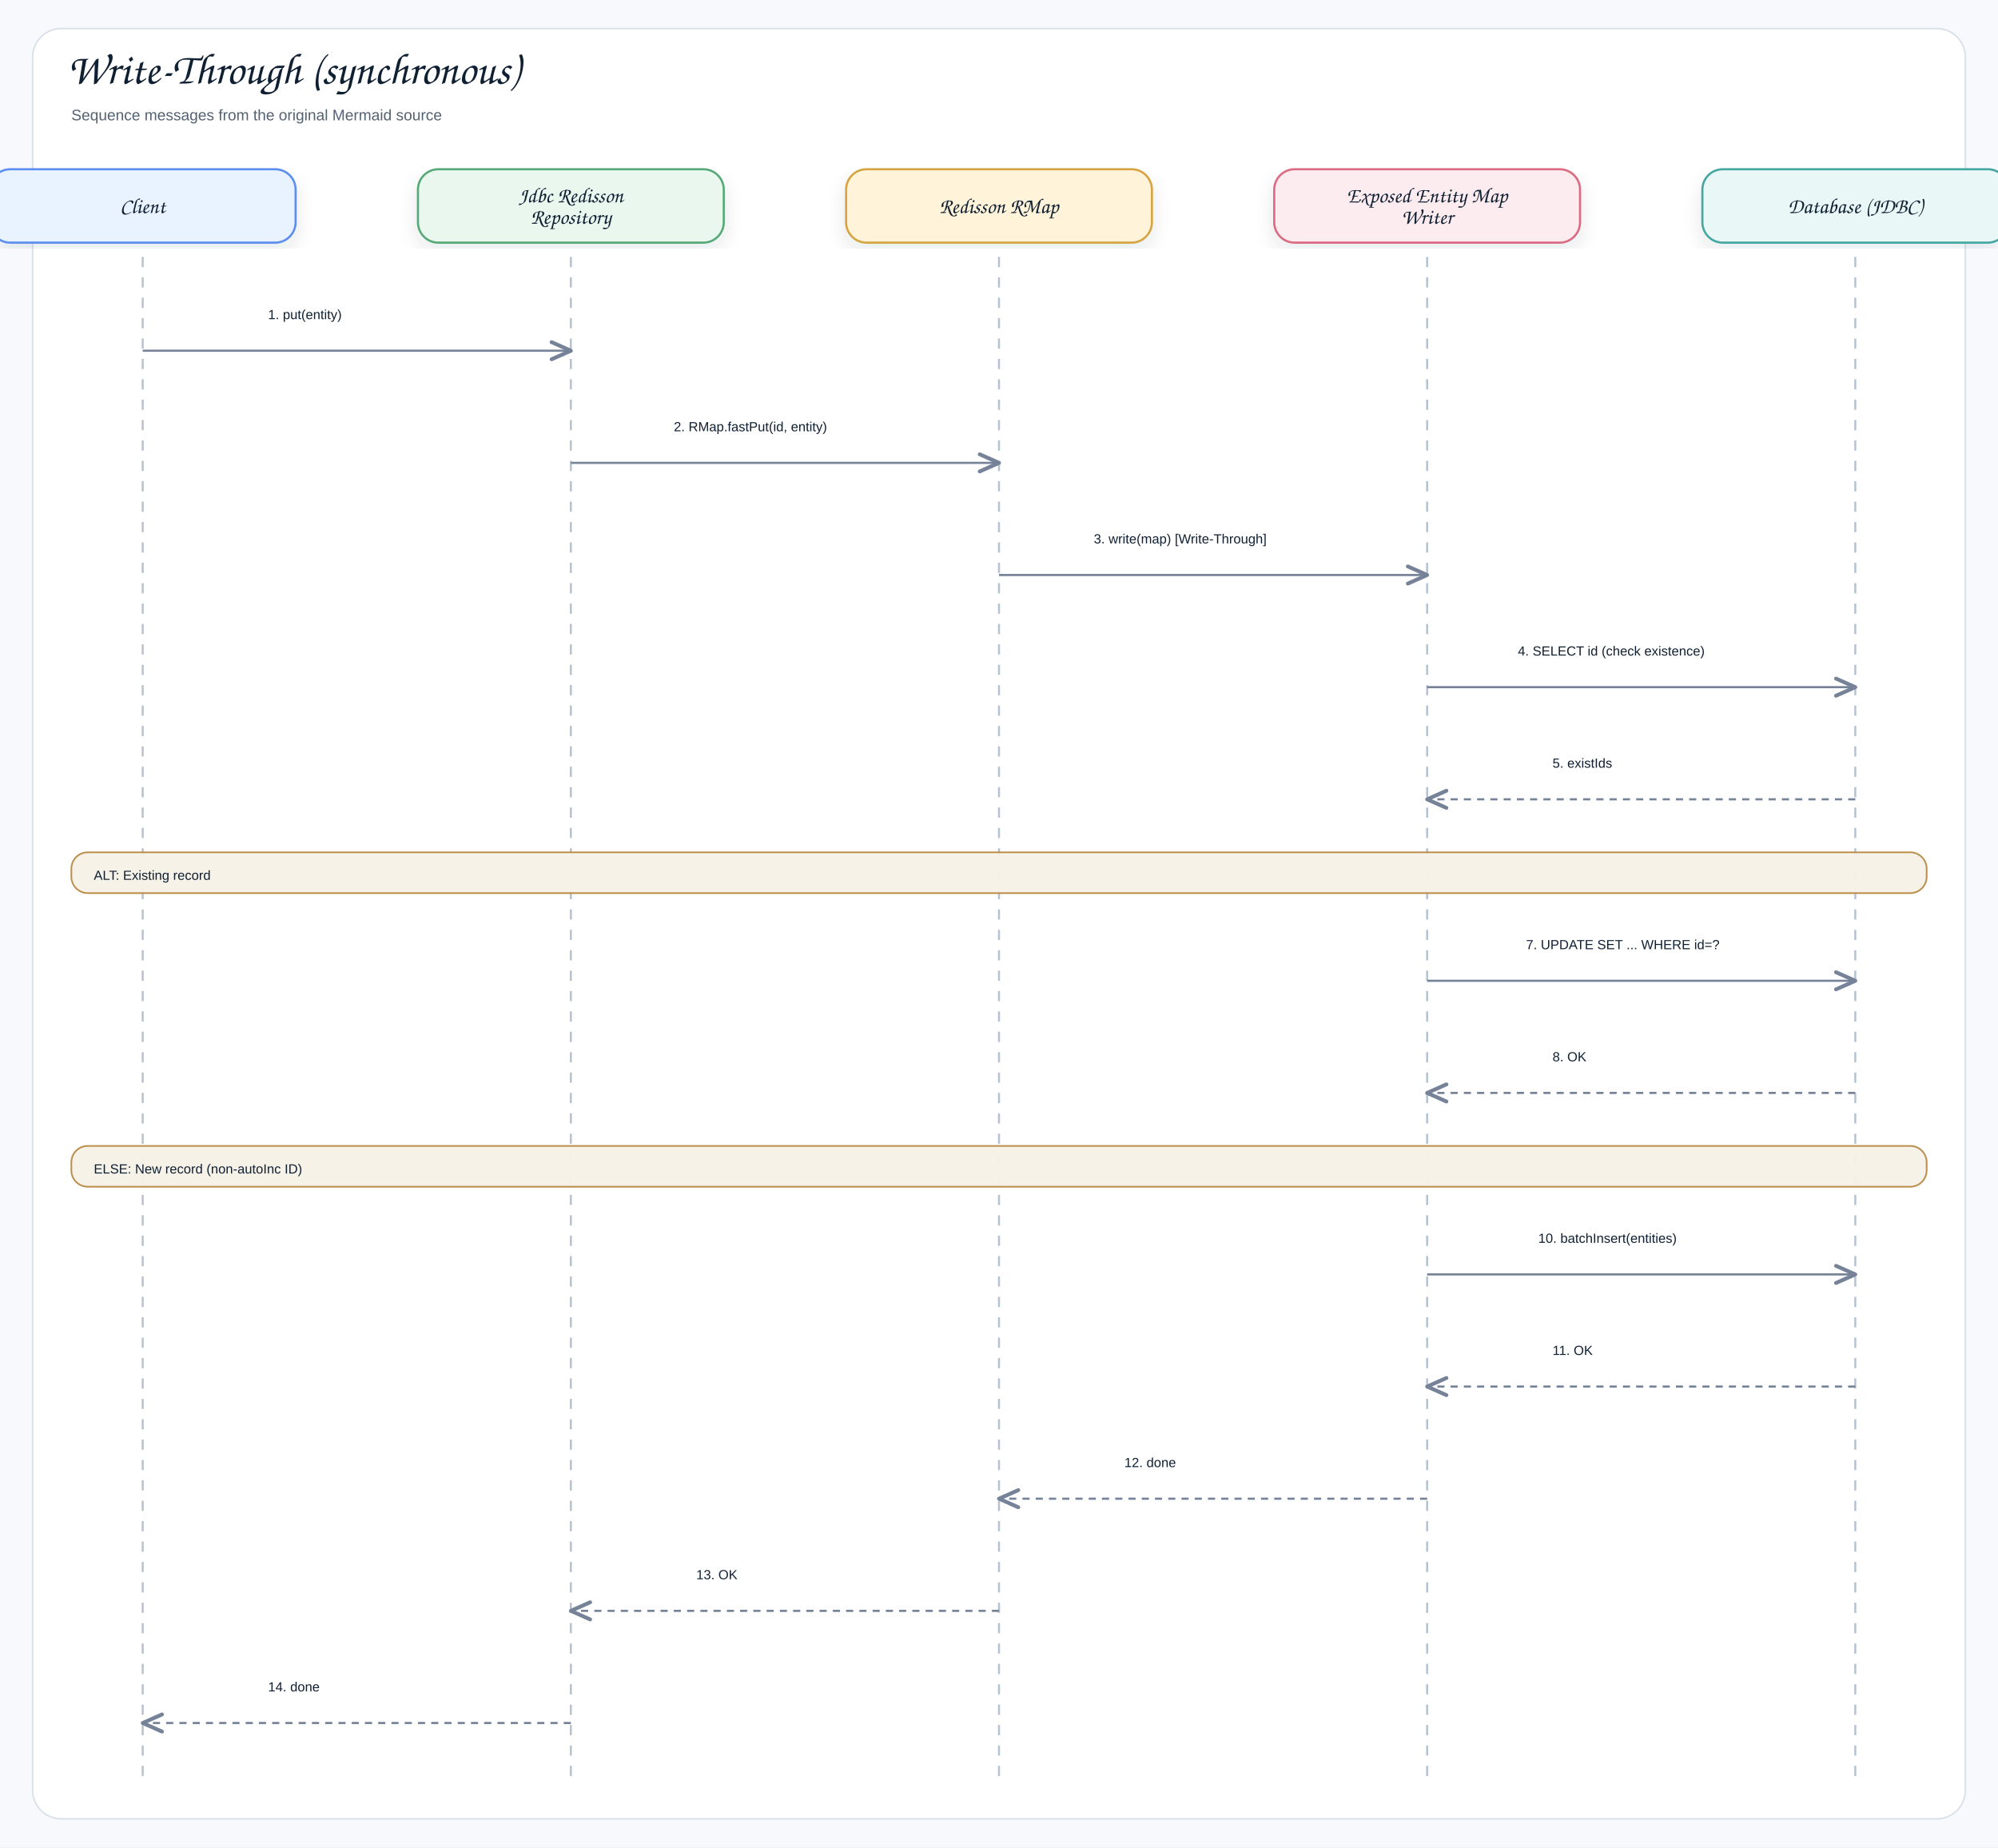
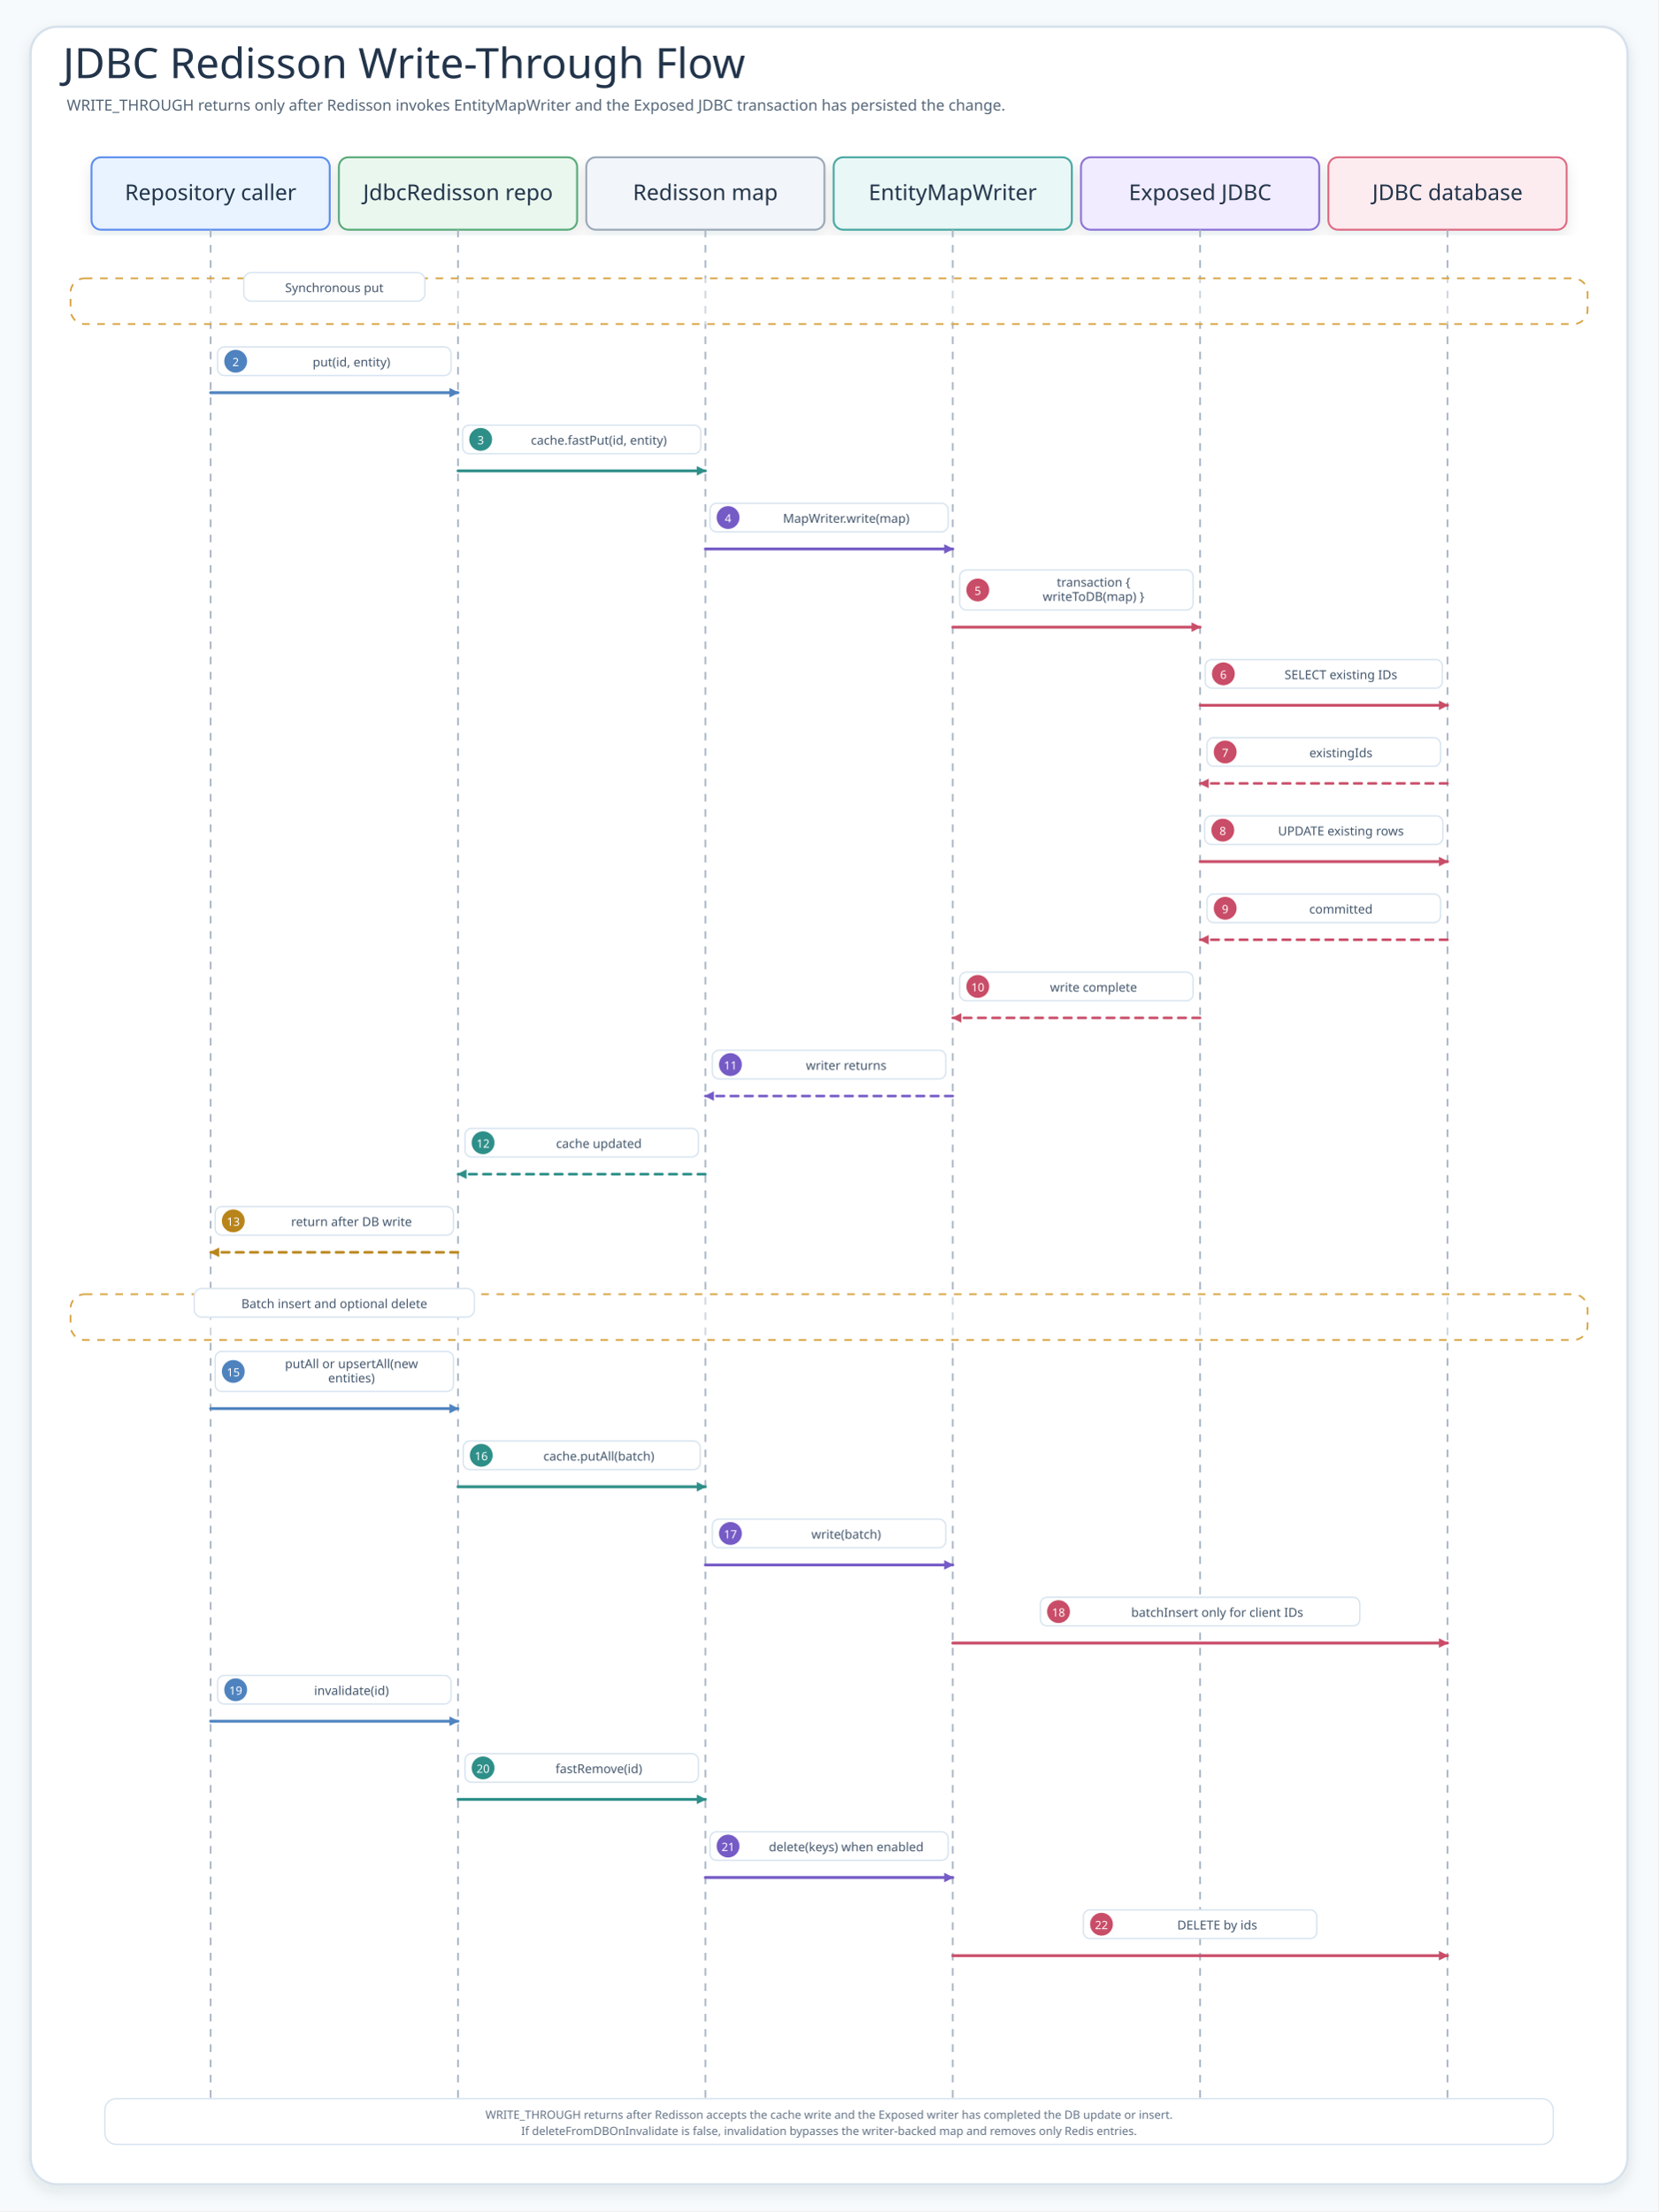
- <svg xmlns="http://www.w3.org/2000/svg" width="1960" height="1812" viewBox="0 0 1960 1812" role="img" aria-label="Write-Through (synchronous)">
+ <svg xmlns="http://www.w3.org/2000/svg" width="1740" height="2320" viewBox="0 0 1740 2320" role="img" aria-labelledby="title desc">
  <defs>
+     <marker id="seqArrow-call" viewBox="0 0 10 10" markerWidth="10" markerHeight="10" refX="9" refY="5" orient="auto" markerUnits="userSpaceOnUse">
+       <path d="M 0 0 L 10 5 L 0 10 Z" fill="#4F83BF" />
+     </marker>
+     <marker id="seqArrow-scoped" viewBox="0 0 10 10" markerWidth="10" markerHeight="10" refX="9" refY="5" orient="auto" markerUnits="userSpaceOnUse">
+       <path d="M 0 0 L 10 5 L 0 10 Z" fill="#755BC6" />
+     </marker>
+     <marker id="seqArrow-thread" viewBox="0 0 10 10" markerWidth="10" markerHeight="10" refX="9" refY="5" orient="auto" markerUnits="userSpaceOnUse">
+       <path d="M 0 0 L 10 5 L 0 10 Z" fill="#2E8F89" />
+     </marker>
+     <marker id="seqArrow-restore" viewBox="0 0 10 10" markerWidth="10" markerHeight="10" refX="9" refY="5" orient="auto" markerUnits="userSpaceOnUse">
+       <path d="M 0 0 L 10 5 L 0 10 Z" fill="#3E9868" />
+     </marker>
+     <marker id="seqArrow-fallback" viewBox="0 0 10 10" markerWidth="10" markerHeight="10" refX="9" refY="5" orient="auto" markerUnits="userSpaceOnUse">
+       <path d="M 0 0 L 10 5 L 0 10 Z" fill="#B9851B" />
+     </marker>
+     <marker id="seqArrow-audit" viewBox="0 0 10 10" markerWidth="10" markerHeight="10" refX="9" refY="5" orient="auto" markerUnits="userSpaceOnUse">
+       <path d="M 0 0 L 10 5 L 0 10 Z" fill="#C94D68" />
+     </marker>
+     <marker id="seqArrow-neutral" viewBox="0 0 10 10" markerWidth="10" markerHeight="10" refX="9" refY="5" orient="auto" markerUnits="userSpaceOnUse">
+       <path d="M 0 0 L 10 5 L 0 10 Z" fill="#758297" />
+     </marker>
    <filter id="shadow" x="-8%" y="-8%" width="116%" height="116%">
-       <feDropShadow dx="0" dy="8" stdDeviation="9" flood-color="#1f2937" flood-opacity="0.10" />
+       <feDropShadow dx="0" dy="6" stdDeviation="7" flood-color="#203040" flood-opacity="0.10" />
    </filter>
-     <marker id="openArrow" markerWidth="12" markerHeight="10" refX="10" refY="5" orient="auto" markerUnits="strokeWidth">
-       <path d="M 1 1 L 10 5 L 1 9" fill="none" stroke="#758297" stroke-width="1.8" stroke-linecap="round" stroke-linejoin="round" />
-     </marker>
-     <marker id="inherit" markerWidth="14" markerHeight="12" refX="12" refY="6" orient="auto" markerUnits="strokeWidth">
-       <path d="M 0 1 L 12 6 L 0 11 Z" fill="#ffffff" stroke="#758297" stroke-width="1.8" />
-     </marker>
    <style>
-     .canvas{fill:#f7f9fc}.frame{fill:#fff;stroke:#d8e0ea;stroke-width:1.5}
-     .title{font-family:"Architects Daughter","Comic Sans MS","Comic Sans",cursive;font-size:43px;font-weight:400;fill:#102033}
-     .subtitle{font-family:"Comic Sans MS","Comic Sans","Comic Neue",Arial,sans-serif;font-size:15px;font-weight:400;fill:#536273}
-     .label{font-family:"Architects Daughter","Comic Sans MS","Comic Sans",cursive;font-size:25px;font-weight:400;fill:#102033}
-     .smallLabel{font-family:"Architects Daughter","Comic Sans MS","Comic Sans",cursive;font-size:21px;font-weight:400;fill:#102033}
-     .mono{font-family:"Comic Sans MS","Comic Sans","Comic Neue",Arial,sans-serif;font-size:12px;font-weight:400;fill:#102033}
-     .small{font-family:"Comic Sans MS","Comic Sans","Comic Neue",Arial,sans-serif;font-size:12px;font-weight:400;fill:#536273}
-     .strong{font-family:"Comic Sans MS","Comic Sans","Comic Neue",Arial,sans-serif;font-size:13px;font-weight:400;fill:#102033}
-     .card{stroke-width:2.1;filter:url(#shadow)}.compartment{stroke-width:1.5;fill:none}
-     .line{stroke:#758297;stroke-width:2.1;fill:none;marker-end:url(#openArrow)}
-     .plainLine{stroke:#758297;stroke-width:2.1;fill:none}
-     .dashed{stroke:#758297;stroke-width:2.1;stroke-dasharray:7 6;fill:none;marker-end:url(#openArrow)}
-     .inheritLine{stroke:#758297;stroke-width:2.2;fill:none;marker-end:url(#inherit)}
-     .implLine{stroke:#758297;stroke-width:2.2;stroke-dasharray:8 7;fill:none;marker-end:url(#inherit)}
-   </style>
+       .canvas{fill:#F7FAFC}.frame{fill:#FFFFFF;stroke:#D7E2EC;stroke-width:2.6;filter:url(#shadow)}
+       .title{font-family:"Architects Daughter";font-size:44px;fill:#22344A;font-weight:400}.subtitle{font-family:"Comic Mono";font-size:16px;fill:#536476;font-weight:400}
+       .card{filter:url(#shadow);stroke-width:2}.cardTitle{font-family:"Architects Daughter";font-size:23px;fill:#22344A;font-weight:400}
+       .detail{font-family:"Comic Mono";font-size:13px;fill:#42556B;font-weight:400}.small{font-family:"Comic Mono";font-size:12px;fill:#627184;font-weight:400}
+       .seq{fill:none;stroke-width:3;stroke-linecap:round}.seqReturn{fill:none;stroke-width:2.7;stroke-linecap:round;stroke-dasharray:8 7}
+       .lifeline{stroke:#A7B4C3;stroke-width:1.8;stroke-dasharray:8 8}.labelPill{fill:#FFFFFF;stroke:#D6E3EF;stroke-width:1.4}
+       .branchBox{fill:#FFFFFF;fill-opacity:.42;stroke:#D6A441;stroke-width:1.8;stroke-dasharray:8 8}.note{fill:#FFFFFF;stroke:#D6E3EF;stroke-width:1.4}
+     </style>
  </defs>
-   <rect class="canvas" width="1960" height="1812" />
-   <rect class="frame" x="32" y="28" width="1896" height="1756" rx="28" />
-   <text class="title" x="66" y="82">Write-Through (synchronous)</text>
-   <text class="subtitle" x="70" y="118">Sequence messages from the original Mermaid source</text>
-   <rect class="card" x="-10" y="166" width="300" height="72" rx="20" fill="#E8F3FF" stroke="#5B8DEF" />
-   <text class="smallLabel" x="140" y="209" text-anchor="middle">Client</text>
-   <line class="lifeline" x1="140" y1="252" x2="140" y2="1752" stroke="#b7c2d1" stroke-width="2" stroke-dasharray="10 10" />
-   <rect class="card" x="410" y="166" width="300" height="72" rx="20" fill="#EAF7EF" stroke="#58A978" />
-   <text class="smallLabel" x="560" y="198.5" text-anchor="middle">Jdbc Redisson</text>
-   <text class="smallLabel" x="560" y="219.5" text-anchor="middle">Repository</text>
-   <line class="lifeline" x1="560" y1="252" x2="560" y2="1752" stroke="#b7c2d1" stroke-width="2" stroke-dasharray="10 10" />
-   <rect class="card" x="830" y="166" width="300" height="72" rx="20" fill="#FFF3D9" stroke="#D6A441" />
-   <text class="smallLabel" x="980" y="209" text-anchor="middle">Redisson RMap</text>
-   <line class="lifeline" x1="980" y1="252" x2="980" y2="1752" stroke="#b7c2d1" stroke-width="2" stroke-dasharray="10 10" />
-   <rect class="card" x="1250" y="166" width="300" height="72" rx="20" fill="#FDECEF" stroke="#DC6B82" />
-   <text class="smallLabel" x="1400" y="198.5" text-anchor="middle">Exposed Entity Map</text>
-   <text class="smallLabel" x="1400" y="219.5" text-anchor="middle">Writer</text>
-   <line class="lifeline" x1="1400" y1="252" x2="1400" y2="1752" stroke="#b7c2d1" stroke-width="2" stroke-dasharray="10 10" />
-   <rect class="card" x="1670" y="166" width="300" height="72" rx="20" fill="#E9F7F6" stroke="#45A7A1" />
-   <text class="smallLabel" x="1820" y="209" text-anchor="middle">Database (JDBC)</text>
-   <line class="lifeline" x1="1820" y1="252" x2="1820" y2="1752" stroke="#b7c2d1" stroke-width="2" stroke-dasharray="10 10" />
-   <rect x="245" y="286" width="210" height="40" rx="12" fill="#ffffff" opacity="0.97" />
-   <text class="strong" x="263" y="313" text-anchor="start">1. put(entity)</text>
-   <path class="line" d="M140 344 L560 344" />
-   <rect x="643" y="396" width="254" height="40" rx="12" fill="#ffffff" opacity="0.97" />
-   <text class="strong" x="661" y="423" text-anchor="start">2. RMap.fastPut(id, entity)</text>
-   <path class="line" d="M560 454 L980 454" />
-   <rect x="1055" y="506" width="270" height="40" rx="12" fill="#ffffff" opacity="0.97" />
-   <text class="strong" x="1073" y="533" text-anchor="start">3. write(map) [Write-Through]</text>
-   <path class="line" d="M980 564 L1400 564" />
-   <rect x="1471" y="616" width="278" height="40" rx="12" fill="#ffffff" opacity="0.97" />
-   <text class="strong" x="1489" y="643" text-anchor="start">4. SELECT id (check existence)</text>
-   <path class="line" d="M1400 674 L1820 674" />
-   <rect x="1505" y="726" width="210" height="40" rx="12" fill="#ffffff" opacity="0.97" />
-   <text class="strong" x="1523" y="753" text-anchor="start">5. existIds</text>
-   <path class="dashed" d="M1820 784 L1400 784" />
-   <rect x="70" y="836" width="1820" height="40" rx="16" fill="#F7F1E7" stroke="#B88A44" stroke-width="1.6" opacity="0.96" />
-   <text class="strong" x="92" y="863" text-anchor="start">ALT: Existing record</text>
-   <rect x="1479" y="904" width="262" height="40" rx="12" fill="#ffffff" opacity="0.97" />
-   <text class="strong" x="1497" y="931" text-anchor="start">7. UPDATE SET ... WHERE id=?</text>
-   <path class="line" d="M1400 962 L1820 962" />
-   <rect x="1505" y="1014" width="210" height="40" rx="12" fill="#ffffff" opacity="0.97" />
-   <text class="strong" x="1523" y="1041" text-anchor="start">8. OK</text>
-   <path class="dashed" d="M1820 1072 L1400 1072" />
-   <rect x="70" y="1124" width="1820" height="40" rx="16" fill="#F7F1E7" stroke="#B88A44" stroke-width="1.6" opacity="0.96" />
-   <text class="strong" x="92" y="1151" text-anchor="start">ELSE: New record (non-autoInc ID)</text>
-   <rect x="1491" y="1192" width="238" height="40" rx="12" fill="#ffffff" opacity="0.97" />
-   <text class="strong" x="1509" y="1219" text-anchor="start">10. batchInsert(entities)</text>
-   <path class="line" d="M1400 1250 L1820 1250" />
-   <rect x="1505" y="1302" width="210" height="40" rx="12" fill="#ffffff" opacity="0.97" />
-   <text class="strong" x="1523" y="1329" text-anchor="start">11. OK</text>
-   <path class="dashed" d="M1820 1360 L1400 1360" />
-   <rect x="1085" y="1412" width="210" height="40" rx="12" fill="#ffffff" opacity="0.97" />
-   <text class="strong" x="1103" y="1439" text-anchor="start">12. done</text>
-   <path class="dashed" d="M1400 1470 L980 1470" />
-   <rect x="665" y="1522" width="210" height="40" rx="12" fill="#ffffff" opacity="0.97" />
-   <text class="strong" x="683" y="1549" text-anchor="start">13. OK</text>
-   <path class="dashed" d="M980 1580 L560 1580" />
-   <rect x="245" y="1632" width="210" height="40" rx="12" fill="#ffffff" opacity="0.97" />
-   <text class="strong" x="263" y="1659" text-anchor="start">14. done</text>
-   <path class="dashed" d="M560 1690 L140 1690" />
+   <rect class="canvas" width="1740" height="2320" />
+   <rect class="frame" x="32" y="28" width="1676" height="2264" rx="28" />
+   <text class="title" x="66" y="82">JDBC Redisson Write-Through Flow</text>
+   <text class="subtitle" x="70" y="116">WRITE_THROUGH returns only after Redisson invokes EntityMapWriter and the Exposed JDBC transaction has persisted the change.</text>
+   <g id="participant-caller">
+     <rect class="card" x="96" y="165" width="250" height="76" rx="10" fill="#E8F3FF" stroke="#5B8DEF" />
+     <text class="cardTitle" x="221" y="210" text-anchor="middle">Repository caller</text>
+     <line class="lifeline" x1="221" y1="241" x2="221" y2="2226" />
+   </g>
+   <g id="participant-repo">
+     <rect class="card" x="355.6" y="165" width="250" height="76" rx="10" fill="#EAF7EF" stroke="#58A978" />
+     <text class="cardTitle" x="480.6" y="210" text-anchor="middle">JdbcRedisson repo</text>
+     <line class="lifeline" x1="480.6" y1="241" x2="480.6" y2="2226" />
+   </g>
+   <g id="participant-map">
+     <rect class="card" x="615.2" y="165" width="250" height="76" rx="10" fill="#F2F5F9" stroke="#9AA8B8" />
+     <text class="cardTitle" x="740.2" y="210" text-anchor="middle">Redisson map</text>
+     <line class="lifeline" x1="740.2" y1="241" x2="740.2" y2="2226" />
+   </g>
+   <g id="participant-writer">
+     <rect class="card" x="874.8" y="165" width="250" height="76" rx="10" fill="#E9F7F6" stroke="#45A7A1" />
+     <text class="cardTitle" x="999.8" y="210" text-anchor="middle">EntityMapWriter</text>
+     <line class="lifeline" x1="999.8" y1="241" x2="999.8" y2="2226" />
+   </g>
+   <g id="participant-jdbc">
+     <rect class="card" x="1134.4" y="165" width="250" height="76" rx="10" fill="#F1ECFF" stroke="#8A72D6" />
+     <text class="cardTitle" x="1259.4" y="210" text-anchor="middle">Exposed JDBC</text>
+     <line class="lifeline" x1="1259.4" y1="241" x2="1259.4" y2="2226" />
+   </g>
+   <g id="participant-database">
+     <rect class="card" x="1394" y="165" width="250" height="76" rx="10" fill="#FDECEF" stroke="#DC6B82" />
+     <text class="cardTitle" x="1519" y="210" text-anchor="middle">JDBC database</text>
+     <line class="lifeline" x1="1519" y1="241" x2="1519" y2="2226" />
+   </g>
+   <g>
+     <rect class="branchBox" x="74" y="292" width="1592" height="48" rx="15" />
+     <rect class="labelPill" x="255.8" y="286" width="190" height="30" rx="8" />
+     <text class="detail" x="350.8" y="302" text-anchor="middle" dominant-baseline="middle">Synchronous put</text>
+   </g>
+   <g id="m2">
+     <rect class="labelPill" x="228.3" y="364" width="245" height="30" rx="7" />
+     <circle cx="247.3" cy="379" r="12" fill="#4F83BF" />
+     <text class="detail" x="247.3" y="380" text-anchor="middle" dominant-baseline="middle" style="fill:#fff;font-size:12px">2</text>
+     <text class="detail" x="368.8" y="380" text-anchor="middle" dominant-baseline="middle">put(id, entity)</text>
+     <path class="seq" d="M221 412 L480.6 412" stroke="#4F83BF" marker-end="url(#seqArrow-call)" />
+   </g>
+   <g id="m3">
+     <rect class="labelPill" x="485.4" y="446" width="250" height="30" rx="7" />
+     <circle cx="504.4" cy="461" r="12" fill="#2E8F89" />
+     <text class="detail" x="504.4" y="462" text-anchor="middle" dominant-baseline="middle" style="fill:#fff;font-size:12px">3</text>
+     <text class="detail" x="628.4" y="462" text-anchor="middle" dominant-baseline="middle">cache.fastPut(id, entity)</text>
+     <path class="seq" d="M480.6 494 L740.2 494" stroke="#2E8F89" marker-end="url(#seqArrow-thread)" />
+   </g>
+   <g id="m4">
+     <rect class="labelPill" x="745" y="528" width="250" height="30" rx="7" />
+     <circle cx="764" cy="543" r="12" fill="#755BC6" />
+     <text class="detail" x="764" y="544" text-anchor="middle" dominant-baseline="middle" style="fill:#fff;font-size:12px">4</text>
+     <text class="detail" x="888" y="544" text-anchor="middle" dominant-baseline="middle">MapWriter.write(map)</text>
+     <path class="seq" d="M740.2 576 L999.8 576" stroke="#755BC6" marker-end="url(#seqArrow-scoped)" />
+   </g>
+   <g id="m5">
+     <rect class="labelPill" x="1007.1" y="598" width="245" height="42" rx="7" />
+     <circle cx="1026.1" cy="619" r="12" fill="#C94D68" />
+     <text class="detail" x="1026.1" y="620" text-anchor="middle" dominant-baseline="middle" style="fill:#fff;font-size:12px">5</text>
+     <text class="detail" x="1147.6" y="611" text-anchor="middle" dominant-baseline="middle">transaction {</text>
+     <text class="detail" x="1147.6" y="626" text-anchor="middle" dominant-baseline="middle">writeToDB(map) }</text>
+     <path class="seq" d="M999.8 658 L1259.4 658" stroke="#C94D68" marker-end="url(#seqArrow-audit)" />
+   </g>
+   <g id="m6">
+     <rect class="labelPill" x="1264.8" y="692" width="248.8" height="30" rx="7" />
+     <circle cx="1283.8" cy="707" r="12" fill="#C94D68" />
+     <text class="detail" x="1283.8" y="708" text-anchor="middle" dominant-baseline="middle" style="fill:#fff;font-size:12px">6</text>
+     <text class="detail" x="1407.2" y="708" text-anchor="middle" dominant-baseline="middle">SELECT existing IDs</text>
+     <path class="seq" d="M1259.4 740 L1519 740" stroke="#C94D68" marker-end="url(#seqArrow-audit)" />
+   </g>
+   <g id="m7">
+     <rect class="labelPill" x="1266.7" y="774" width="245" height="30" rx="7" />
+     <circle cx="1285.7" cy="789" r="12" fill="#C94D68" />
+     <text class="detail" x="1285.7" y="790" text-anchor="middle" dominant-baseline="middle" style="fill:#fff;font-size:12px">7</text>
+     <text class="detail" x="1407.2" y="790" text-anchor="middle" dominant-baseline="middle">existingIds</text>
+     <path class="seqReturn" d="M1519 822 L1259.4 822" stroke="#C94D68" marker-end="url(#seqArrow-audit)" />
+   </g>
+   <g id="m8">
+     <rect class="labelPill" x="1264.2" y="856" width="250" height="30" rx="7" />
+     <circle cx="1283.2" cy="871" r="12" fill="#C94D68" />
+     <text class="detail" x="1283.2" y="872" text-anchor="middle" dominant-baseline="middle" style="fill:#fff;font-size:12px">8</text>
+     <text class="detail" x="1407.2" y="872" text-anchor="middle" dominant-baseline="middle">UPDATE existing rows</text>
+     <path class="seq" d="M1259.4 904 L1519 904" stroke="#C94D68" marker-end="url(#seqArrow-audit)" />
+   </g>
+   <g id="m9">
+     <rect class="labelPill" x="1266.7" y="938" width="245" height="30" rx="7" />
+     <circle cx="1285.7" cy="953" r="12" fill="#C94D68" />
+     <text class="detail" x="1285.7" y="954" text-anchor="middle" dominant-baseline="middle" style="fill:#fff;font-size:12px">9</text>
+     <text class="detail" x="1407.2" y="954" text-anchor="middle" dominant-baseline="middle">committed</text>
+     <path class="seqReturn" d="M1519 986 L1259.4 986" stroke="#C94D68" marker-end="url(#seqArrow-audit)" />
+   </g>
+   <g id="m10">
+     <rect class="labelPill" x="1007.1" y="1020" width="245" height="30" rx="7" />
+     <circle cx="1026.1" cy="1035" r="12" fill="#C94D68" />
+     <text class="detail" x="1026.1" y="1036" text-anchor="middle" dominant-baseline="middle" style="fill:#fff;font-size:12px">10</text>
+     <text class="detail" x="1147.6" y="1036" text-anchor="middle" dominant-baseline="middle">write complete</text>
+     <path class="seqReturn" d="M1259.4 1068 L999.8 1068" stroke="#C94D68" marker-end="url(#seqArrow-audit)" />
+   </g>
+   <g id="m11">
+     <rect class="labelPill" x="747.5" y="1102" width="245" height="30" rx="7" />
+     <circle cx="766.5" cy="1117" r="12" fill="#755BC6" />
+     <text class="detail" x="766.5" y="1118" text-anchor="middle" dominant-baseline="middle" style="fill:#fff;font-size:12px">11</text>
+     <text class="detail" x="888" y="1118" text-anchor="middle" dominant-baseline="middle">writer returns</text>
+     <path class="seqReturn" d="M999.8 1150 L740.2 1150" stroke="#755BC6" marker-end="url(#seqArrow-scoped)" />
+   </g>
+   <g id="m12">
+     <rect class="labelPill" x="487.9" y="1184" width="245" height="30" rx="7" />
+     <circle cx="506.9" cy="1199" r="12" fill="#2E8F89" />
+     <text class="detail" x="506.9" y="1200" text-anchor="middle" dominant-baseline="middle" style="fill:#fff;font-size:12px">12</text>
+     <text class="detail" x="628.4" y="1200" text-anchor="middle" dominant-baseline="middle">cache updated</text>
+     <path class="seqReturn" d="M740.2 1232 L480.6 1232" stroke="#2E8F89" marker-end="url(#seqArrow-thread)" />
+   </g>
+   <g id="m13">
+     <rect class="labelPill" x="225.8" y="1266" width="250" height="30" rx="7" />
+     <circle cx="244.8" cy="1281" r="12" fill="#B9851B" />
+     <text class="detail" x="244.8" y="1282" text-anchor="middle" dominant-baseline="middle" style="fill:#fff;font-size:12px">13</text>
+     <text class="detail" x="368.8" y="1282" text-anchor="middle" dominant-baseline="middle">return after DB write</text>
+     <path class="seqReturn" d="M480.6 1314 L221 1314" stroke="#B9851B" marker-end="url(#seqArrow-fallback)" />
+   </g>
+   <g>
+     <rect class="branchBox" x="74" y="1358" width="1592" height="48" rx="15" />
+     <rect class="labelPill" x="203.8" y="1352" width="294" height="30" rx="8" />
+     <text class="detail" x="350.8" y="1368" text-anchor="middle" dominant-baseline="middle">Batch insert and optional delete</text>
+   </g>
+   <g id="m15">
+     <rect class="labelPill" x="225.8" y="1418" width="250" height="42" rx="7" />
+     <circle cx="244.8" cy="1439" r="12" fill="#4F83BF" />
+     <text class="detail" x="244.8" y="1440" text-anchor="middle" dominant-baseline="middle" style="fill:#fff;font-size:12px">15</text>
+     <text class="detail" x="368.8" y="1431" text-anchor="middle" dominant-baseline="middle">putAll or upsertAll(new</text>
+     <text class="detail" x="368.8" y="1446" text-anchor="middle" dominant-baseline="middle">entities)</text>
+     <path class="seq" d="M221 1478 L480.6 1478" stroke="#4F83BF" marker-end="url(#seqArrow-call)" />
+   </g>
+   <g id="m16">
+     <rect class="labelPill" x="486" y="1512" width="248.8" height="30" rx="7" />
+     <circle cx="505" cy="1527" r="12" fill="#2E8F89" />
+     <text class="detail" x="505" y="1528" text-anchor="middle" dominant-baseline="middle" style="fill:#fff;font-size:12px">16</text>
+     <text class="detail" x="628.4" y="1528" text-anchor="middle" dominant-baseline="middle">cache.putAll(batch)</text>
+     <path class="seq" d="M480.6 1560 L740.2 1560" stroke="#2E8F89" marker-end="url(#seqArrow-thread)" />
+   </g>
+   <g id="m17">
+     <rect class="labelPill" x="747.5" y="1594" width="245" height="30" rx="7" />
+     <circle cx="766.5" cy="1609" r="12" fill="#755BC6" />
+     <text class="detail" x="766.5" y="1610" text-anchor="middle" dominant-baseline="middle" style="fill:#fff;font-size:12px">17</text>
+     <text class="detail" x="888" y="1610" text-anchor="middle" dominant-baseline="middle">write(batch)</text>
+     <path class="seq" d="M740.2 1642 L999.8 1642" stroke="#755BC6" marker-end="url(#seqArrow-scoped)" />
+   </g>
+   <g id="m18">
+     <rect class="labelPill" x="1091.8" y="1676" width="335.2" height="30" rx="7" />
+     <circle cx="1110.8" cy="1691" r="12" fill="#C94D68" />
+     <text class="detail" x="1110.8" y="1692" text-anchor="middle" dominant-baseline="middle" style="fill:#fff;font-size:12px">18</text>
+     <text class="detail" x="1277.4" y="1692" text-anchor="middle" dominant-baseline="middle">batchInsert only for client IDs</text>
+     <path class="seq" d="M999.8 1724 L1519 1724" stroke="#C94D68" marker-end="url(#seqArrow-audit)" />
+   </g>
+   <g id="m19">
+     <rect class="labelPill" x="228.3" y="1758" width="245" height="30" rx="7" />
+     <circle cx="247.3" cy="1773" r="12" fill="#4F83BF" />
+     <text class="detail" x="247.3" y="1774" text-anchor="middle" dominant-baseline="middle" style="fill:#fff;font-size:12px">19</text>
+     <text class="detail" x="368.8" y="1774" text-anchor="middle" dominant-baseline="middle">invalidate(id)</text>
+     <path class="seq" d="M221 1806 L480.6 1806" stroke="#4F83BF" marker-end="url(#seqArrow-call)" />
+   </g>
+   <g id="m20">
+     <rect class="labelPill" x="487.9" y="1840" width="245" height="30" rx="7" />
+     <circle cx="506.9" cy="1855" r="12" fill="#2E8F89" />
+     <text class="detail" x="506.9" y="1856" text-anchor="middle" dominant-baseline="middle" style="fill:#fff;font-size:12px">20</text>
+     <text class="detail" x="628.4" y="1856" text-anchor="middle" dominant-baseline="middle">fastRemove(id)</text>
+     <path class="seq" d="M480.6 1888 L740.2 1888" stroke="#2E8F89" marker-end="url(#seqArrow-thread)" />
+   </g>
+   <g id="m21">
+     <rect class="labelPill" x="745" y="1922" width="250" height="30" rx="7" />
+     <circle cx="764" cy="1937" r="12" fill="#755BC6" />
+     <text class="detail" x="764" y="1938" text-anchor="middle" dominant-baseline="middle" style="fill:#fff;font-size:12px">21</text>
+     <text class="detail" x="888" y="1938" text-anchor="middle" dominant-baseline="middle">delete(keys) when enabled</text>
+     <path class="seq" d="M740.2 1970 L999.8 1970" stroke="#755BC6" marker-end="url(#seqArrow-scoped)" />
+   </g>
+   <g id="m22">
+     <rect class="labelPill" x="1136.9" y="2004" width="245" height="30" rx="7" />
+     <circle cx="1155.9" cy="2019" r="12" fill="#C94D68" />
+     <text class="detail" x="1155.9" y="2020" text-anchor="middle" dominant-baseline="middle" style="fill:#fff;font-size:12px">22</text>
+     <text class="detail" x="1277.4" y="2020" text-anchor="middle" dominant-baseline="middle">DELETE by ids</text>
+     <path class="seq" d="M999.8 2052 L1519 2052" stroke="#C94D68" marker-end="url(#seqArrow-audit)" />
+   </g>
+   <g>
+     <rect class="note" x="110" y="2202" width="1520" height="48" rx="12" />
+     <text class="small" x="870" y="2219" text-anchor="middle" dominant-baseline="middle">WRITE_THROUGH returns after Redisson accepts the cache write and the Exposed writer has completed the DB update or insert.</text>
+     <text class="small" x="870" y="2236" text-anchor="middle" dominant-baseline="middle">If deleteFromDBOnInvalidate is false, invalidation bypasses the writer-backed map and removes only Redis entries.</text>
+   </g>
</svg>
